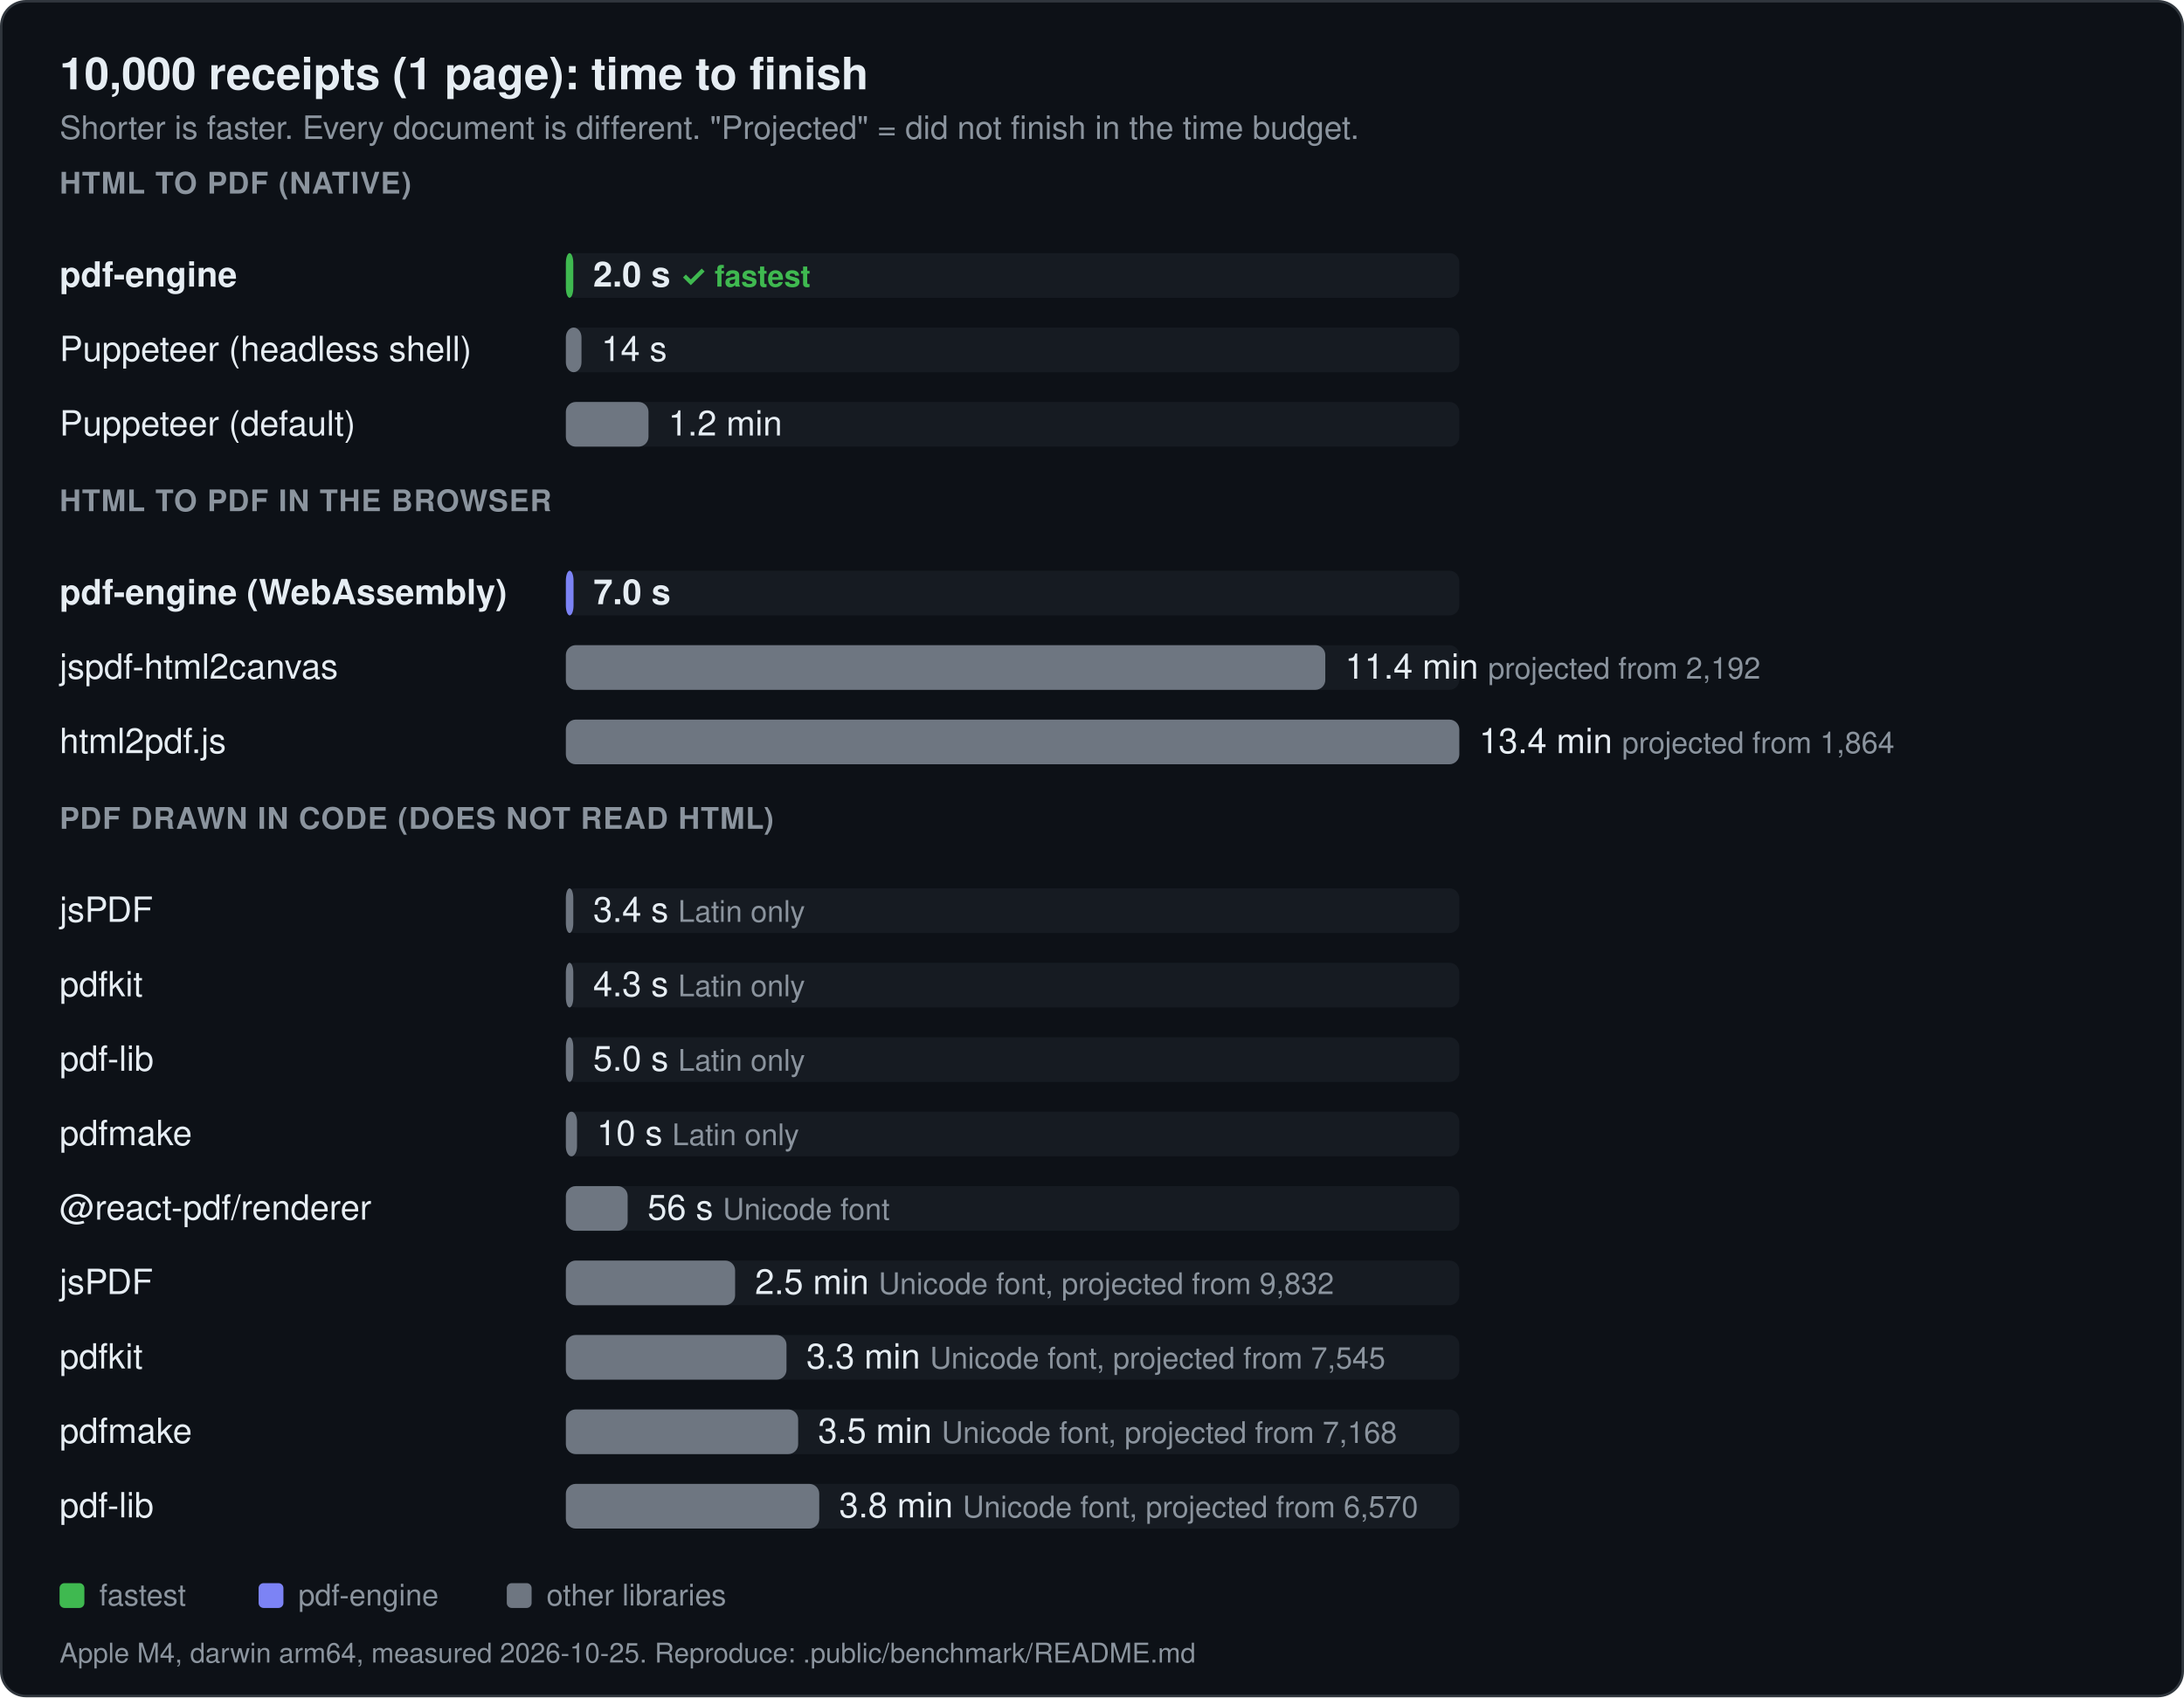
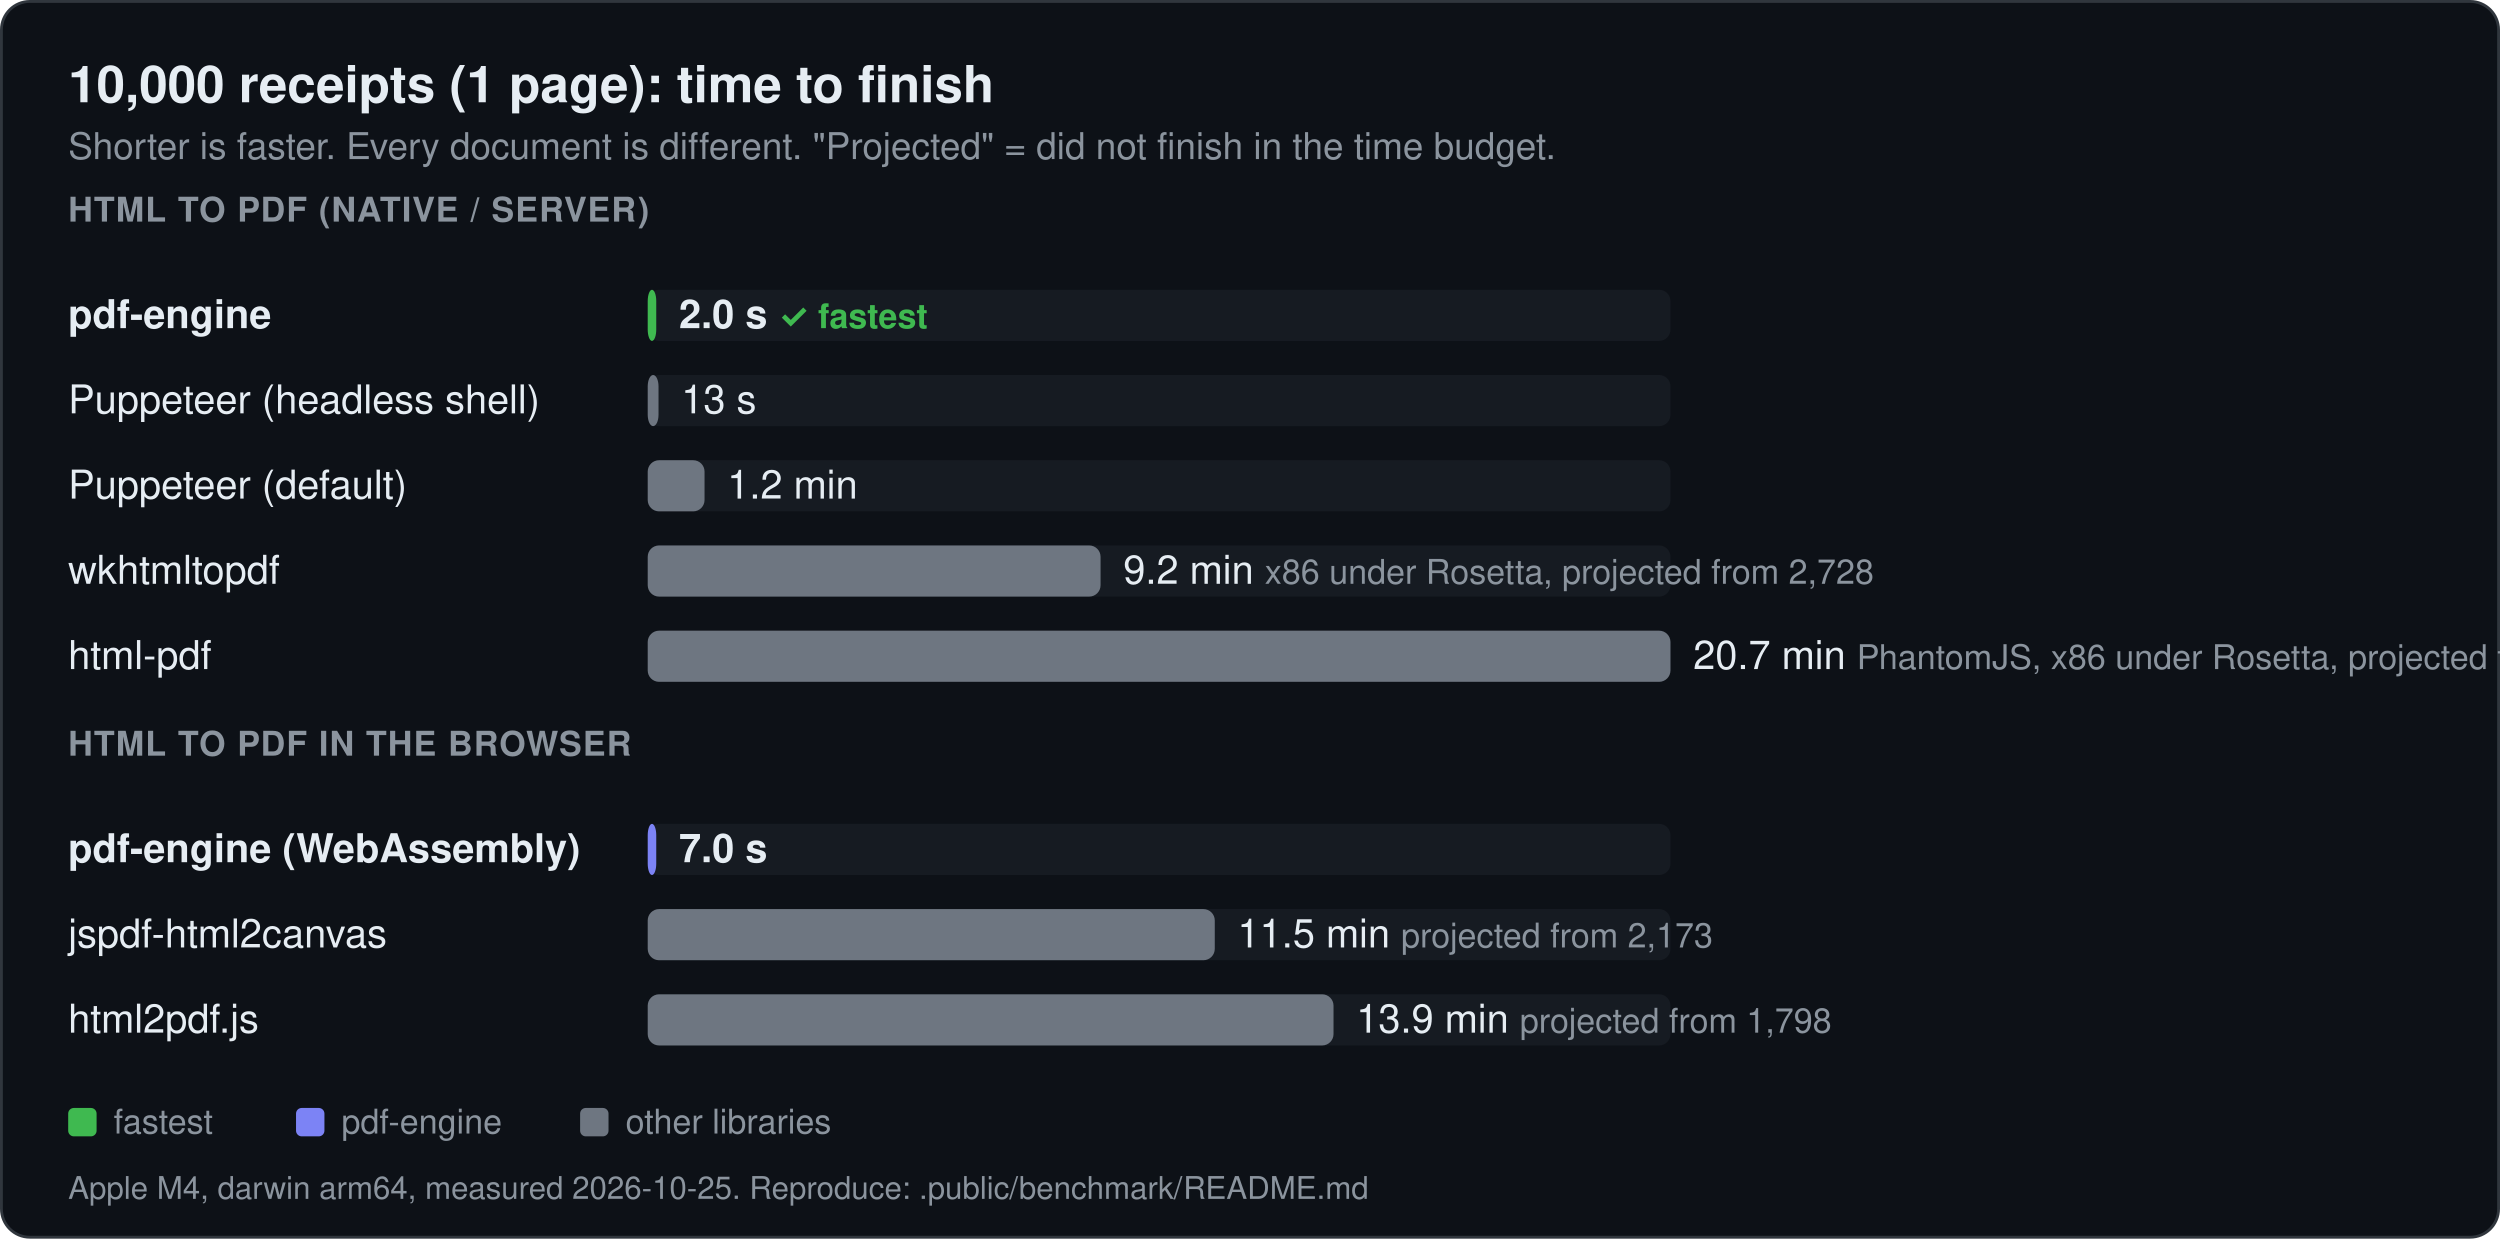
- <svg xmlns="http://www.w3.org/2000/svg" width="880" height="684" viewBox="0 0 880 684" role="img" aria-labelledby="t d" font-family="-apple-system, BlinkMacSystemFont, 'Segoe UI', Helvetica, Arial, sans-serif">
-   <rect x="0.5" y="0.5" width="879" height="683" rx="10" fill="#0d1117" stroke="#30363d" />
+ <svg xmlns="http://www.w3.org/2000/svg" width="880" height="436" viewBox="0 0 880 436" role="img" aria-labelledby="t d" font-family="-apple-system, BlinkMacSystemFont, 'Segoe UI', Helvetica, Arial, sans-serif">
+   <rect x="0.5" y="0.5" width="879" height="435" rx="10" fill="#0d1117" stroke="#30363d" />
  <text x="24" y="36" font-size="18" font-weight="700" fill="#e6edf3">10,000 receipts (1 page): time to finish</text>
  <text x="24" y="56" font-size="13" fill="#8b949e">Shorter is faster. Every document is different. "Projected" = did not finish in the time budget.</text>
-   <text x="24" y="78" font-size="12" font-weight="600" fill="#8b949e" letter-spacing="0.4">HTML TO PDF (NATIVE)</text>
+   <text x="24" y="78" font-size="12" font-weight="600" fill="#8b949e" letter-spacing="0.4">HTML TO PDF (NATIVE / SERVER)</text>
  <text x="24" y="115.5" font-size="14" fill="#e6edf3" font-weight="700">pdf-engine</text>
  <rect x="228" y="102" width="360" height="18" rx="4" fill="#161b22" />
  <rect x="228" y="102" width="3.0" height="18" rx="4" fill="#3fb950" />
  <text x="239.0" y="115.5" font-size="14" fill="#e6edf3" font-weight="700">2.0 s <tspan fill="#3fb950" font-weight="700" font-size="12">✓ fastest</tspan>
  </text>
  <text x="24" y="145.5" font-size="14" fill="#e6edf3" font-weight="400">Puppeteer (headless shell)</text>
  <rect x="228" y="132" width="360" height="18" rx="4" fill="#161b22" />
-   <rect x="228" y="132" width="6.3" height="18" rx="4" fill="#6e7681" />
-   <text x="242.3" y="145.5" font-size="14" fill="#e6edf3" font-weight="500">14 s</text>
+   <rect x="228" y="132" width="3.8" height="18" rx="4" fill="#6e7681" />
+   <text x="239.8" y="145.5" font-size="14" fill="#e6edf3" font-weight="500">13 s</text>
  <text x="24" y="175.5" font-size="14" fill="#e6edf3" font-weight="400">Puppeteer (default)</text>
  <rect x="228" y="162" width="360" height="18" rx="4" fill="#161b22" />
-   <rect x="228" y="162" width="33.3" height="18" rx="4" fill="#6e7681" />
-   <text x="269.3" y="175.5" font-size="14" fill="#e6edf3" font-weight="500">1.2 min</text>
-   <text x="24" y="206" font-size="12" font-weight="600" fill="#8b949e" letter-spacing="0.4">HTML TO PDF IN THE BROWSER</text>
-   <text x="24" y="243.5" font-size="14" fill="#e6edf3" font-weight="700">pdf-engine (WebAssembly)</text>
-   <rect x="228" y="230" width="360" height="18" rx="4" fill="#161b22" />
-   <rect x="228" y="230" width="3.1" height="18" rx="4" fill="#7c83f5" />
-   <text x="239.1" y="243.5" font-size="14" fill="#e6edf3" font-weight="700">7.0 s</text>
-   <text x="24" y="273.5" font-size="14" fill="#e6edf3" font-weight="400">jspdf-html2canvas</text>
-   <rect x="228" y="260" width="360" height="18" rx="4" fill="#161b22" />
-   <rect x="228" y="260" width="306.0" height="18" rx="4" fill="#6e7681" />
-   <text x="542.0" y="273.5" font-size="14" fill="#e6edf3" font-weight="500">11.4 min <tspan fill="#8b949e" font-weight="400" font-size="12">projected from 2,192</tspan>
+   <rect x="228" y="162" width="20.0" height="18" rx="4" fill="#6e7681" />
+   <text x="256.0" y="175.5" font-size="14" fill="#e6edf3" font-weight="500">1.2 min</text>
+   <text x="24" y="205.5" font-size="14" fill="#e6edf3" font-weight="400">wkhtmltopdf</text>
+   <rect x="228" y="192" width="360" height="18" rx="4" fill="#161b22" />
+   <rect x="228" y="192" width="159.4" height="18" rx="4" fill="#6e7681" />
+   <text x="395.4" y="205.5" font-size="14" fill="#e6edf3" font-weight="500">9.2 min <tspan fill="#8b949e" font-weight="400" font-size="12">x86 under Rosetta, projected from 2,728</tspan>
  </text>
-   <text x="24" y="303.5" font-size="14" fill="#e6edf3" font-weight="400">html2pdf.js</text>
+   <text x="24" y="235.5" font-size="14" fill="#e6edf3" font-weight="400">html-pdf</text>
+   <rect x="228" y="222" width="360" height="18" rx="4" fill="#161b22" />
+   <rect x="228" y="222" width="360.0" height="18" rx="4" fill="#6e7681" />
+   <text x="596.0" y="235.5" font-size="14" fill="#e6edf3" font-weight="500">20.7 min <tspan fill="#8b949e" font-weight="400" font-size="12">PhantomJS, x86 under Rosetta, projected from 1,214</tspan>
+   </text>
+   <text x="24" y="266" font-size="12" font-weight="600" fill="#8b949e" letter-spacing="0.4">HTML TO PDF IN THE BROWSER</text>
+   <text x="24" y="303.5" font-size="14" fill="#e6edf3" font-weight="700">pdf-engine (WebAssembly)</text>
  <rect x="228" y="290" width="360" height="18" rx="4" fill="#161b22" />
-   <rect x="228" y="290" width="360.0" height="18" rx="4" fill="#6e7681" />
-   <text x="596.0" y="303.5" font-size="14" fill="#e6edf3" font-weight="500">13.4 min <tspan fill="#8b949e" font-weight="400" font-size="12">projected from 1,864</tspan>
+   <rect x="228" y="290" width="3.0" height="18" rx="4" fill="#7c83f5" />
+   <text x="239.0" y="303.5" font-size="14" fill="#e6edf3" font-weight="700">7.0 s</text>
+   <text x="24" y="333.5" font-size="14" fill="#e6edf3" font-weight="400">jspdf-html2canvas</text>
+   <rect x="228" y="320" width="360" height="18" rx="4" fill="#161b22" />
+   <rect x="228" y="320" width="199.6" height="18" rx="4" fill="#6e7681" />
+   <text x="435.6" y="333.5" font-size="14" fill="#e6edf3" font-weight="500">11.5 min <tspan fill="#8b949e" font-weight="400" font-size="12">projected from 2,173</tspan>
  </text>
-   <text x="24" y="334" font-size="12" font-weight="600" fill="#8b949e" letter-spacing="0.4">PDF DRAWN IN CODE (DOES NOT READ HTML)</text>
-   <text x="24" y="371.5" font-size="14" fill="#e6edf3" font-weight="400">jsPDF</text>
-   <rect x="228" y="358" width="360" height="18" rx="4" fill="#161b22" />
-   <rect x="228" y="358" width="3.0" height="18" rx="4" fill="#6e7681" />
-   <text x="239.0" y="371.5" font-size="14" fill="#e6edf3" font-weight="500">3.4 s <tspan fill="#8b949e" font-weight="400" font-size="12">Latin only</tspan>
+   <text x="24" y="363.5" font-size="14" fill="#e6edf3" font-weight="400">html2pdf.js</text>
+   <rect x="228" y="350" width="360" height="18" rx="4" fill="#161b22" />
+   <rect x="228" y="350" width="241.4" height="18" rx="4" fill="#6e7681" />
+   <text x="477.4" y="363.5" font-size="14" fill="#e6edf3" font-weight="500">13.9 min <tspan fill="#8b949e" font-weight="400" font-size="12">projected from 1,798</tspan>
  </text>
-   <text x="24" y="401.5" font-size="14" fill="#e6edf3" font-weight="400">pdfkit</text>
-   <rect x="228" y="388" width="360" height="18" rx="4" fill="#161b22" />
-   <rect x="228" y="388" width="3.0" height="18" rx="4" fill="#6e7681" />
-   <text x="239.0" y="401.5" font-size="14" fill="#e6edf3" font-weight="500">4.3 s <tspan fill="#8b949e" font-weight="400" font-size="12">Latin only</tspan>
-   </text>
-   <text x="24" y="431.5" font-size="14" fill="#e6edf3" font-weight="400">pdf-lib</text>
-   <rect x="228" y="418" width="360" height="18" rx="4" fill="#161b22" />
-   <rect x="228" y="418" width="3.0" height="18" rx="4" fill="#6e7681" />
-   <text x="239.0" y="431.5" font-size="14" fill="#e6edf3" font-weight="500">5.0 s <tspan fill="#8b949e" font-weight="400" font-size="12">Latin only</tspan>
-   </text>
-   <text x="24" y="461.5" font-size="14" fill="#e6edf3" font-weight="400">pdfmake</text>
-   <rect x="228" y="448" width="360" height="18" rx="4" fill="#161b22" />
-   <rect x="228" y="448" width="4.5" height="18" rx="4" fill="#6e7681" />
-   <text x="240.5" y="461.5" font-size="14" fill="#e6edf3" font-weight="500">10 s <tspan fill="#8b949e" font-weight="400" font-size="12">Latin only</tspan>
-   </text>
-   <text x="24" y="491.5" font-size="14" fill="#e6edf3" font-weight="400">@react-pdf/renderer</text>
-   <rect x="228" y="478" width="360" height="18" rx="4" fill="#161b22" />
-   <rect x="228" y="478" width="24.9" height="18" rx="4" fill="#6e7681" />
-   <text x="260.9" y="491.5" font-size="14" fill="#e6edf3" font-weight="500">56 s <tspan fill="#8b949e" font-weight="400" font-size="12">Unicode font</tspan>
-   </text>
-   <text x="24" y="521.5" font-size="14" fill="#e6edf3" font-weight="400">jsPDF</text>
-   <rect x="228" y="508" width="360" height="18" rx="4" fill="#161b22" />
-   <rect x="228" y="508" width="68.2" height="18" rx="4" fill="#6e7681" />
-   <text x="304.2" y="521.5" font-size="14" fill="#e6edf3" font-weight="500">2.5 min <tspan fill="#8b949e" font-weight="400" font-size="12">Unicode font, projected from 9,832</tspan>
-   </text>
-   <text x="24" y="551.5" font-size="14" fill="#e6edf3" font-weight="400">pdfkit</text>
-   <rect x="228" y="538" width="360" height="18" rx="4" fill="#161b22" />
-   <rect x="228" y="538" width="88.9" height="18" rx="4" fill="#6e7681" />
-   <text x="324.9" y="551.5" font-size="14" fill="#e6edf3" font-weight="500">3.3 min <tspan fill="#8b949e" font-weight="400" font-size="12">Unicode font, projected from 7,545</tspan>
-   </text>
-   <text x="24" y="581.5" font-size="14" fill="#e6edf3" font-weight="400">pdfmake</text>
-   <rect x="228" y="568" width="360" height="18" rx="4" fill="#161b22" />
-   <rect x="228" y="568" width="93.6" height="18" rx="4" fill="#6e7681" />
-   <text x="329.6" y="581.5" font-size="14" fill="#e6edf3" font-weight="500">3.5 min <tspan fill="#8b949e" font-weight="400" font-size="12">Unicode font, projected from 7,168</tspan>
-   </text>
-   <text x="24" y="611.5" font-size="14" fill="#e6edf3" font-weight="400">pdf-lib</text>
-   <rect x="228" y="598" width="360" height="18" rx="4" fill="#161b22" />
-   <rect x="228" y="598" width="102.1" height="18" rx="4" fill="#6e7681" />
-   <text x="338.1" y="611.5" font-size="14" fill="#e6edf3" font-weight="500">3.8 min <tspan fill="#8b949e" font-weight="400" font-size="12">Unicode font, projected from 6,570</tspan>
-   </text>
-   <rect x="24" y="638" width="10" height="10" rx="2" fill="#3fb950" />
-   <text x="40" y="647" font-size="12" fill="#8b949e">fastest</text>
-   <rect x="104.2" y="638" width="10" height="10" rx="2" fill="#7c83f5" />
-   <text x="120.2" y="647" font-size="12" fill="#8b949e">pdf-engine</text>
-   <rect x="204.2" y="638" width="10" height="10" rx="2" fill="#6e7681" />
-   <text x="220.2" y="647" font-size="12" fill="#8b949e">other libraries</text>
-   <text x="24" y="670" font-size="11" fill="#8b949e">Apple M4, darwin arm64, measured 2026-10-25. Reproduce: .public/benchmark/README.md</text>
+   <rect x="24" y="390" width="10" height="10" rx="2" fill="#3fb950" />
+   <text x="40" y="399" font-size="12" fill="#8b949e">fastest</text>
+   <rect x="104.2" y="390" width="10" height="10" rx="2" fill="#7c83f5" />
+   <text x="120.2" y="399" font-size="12" fill="#8b949e">pdf-engine</text>
+   <rect x="204.2" y="390" width="10" height="10" rx="2" fill="#6e7681" />
+   <text x="220.2" y="399" font-size="12" fill="#8b949e">other libraries</text>
+   <text x="24" y="422" font-size="11" fill="#8b949e">Apple M4, darwin arm64, measured 2026-10-25. Reproduce: .public/benchmark/README.md</text>
</svg>
